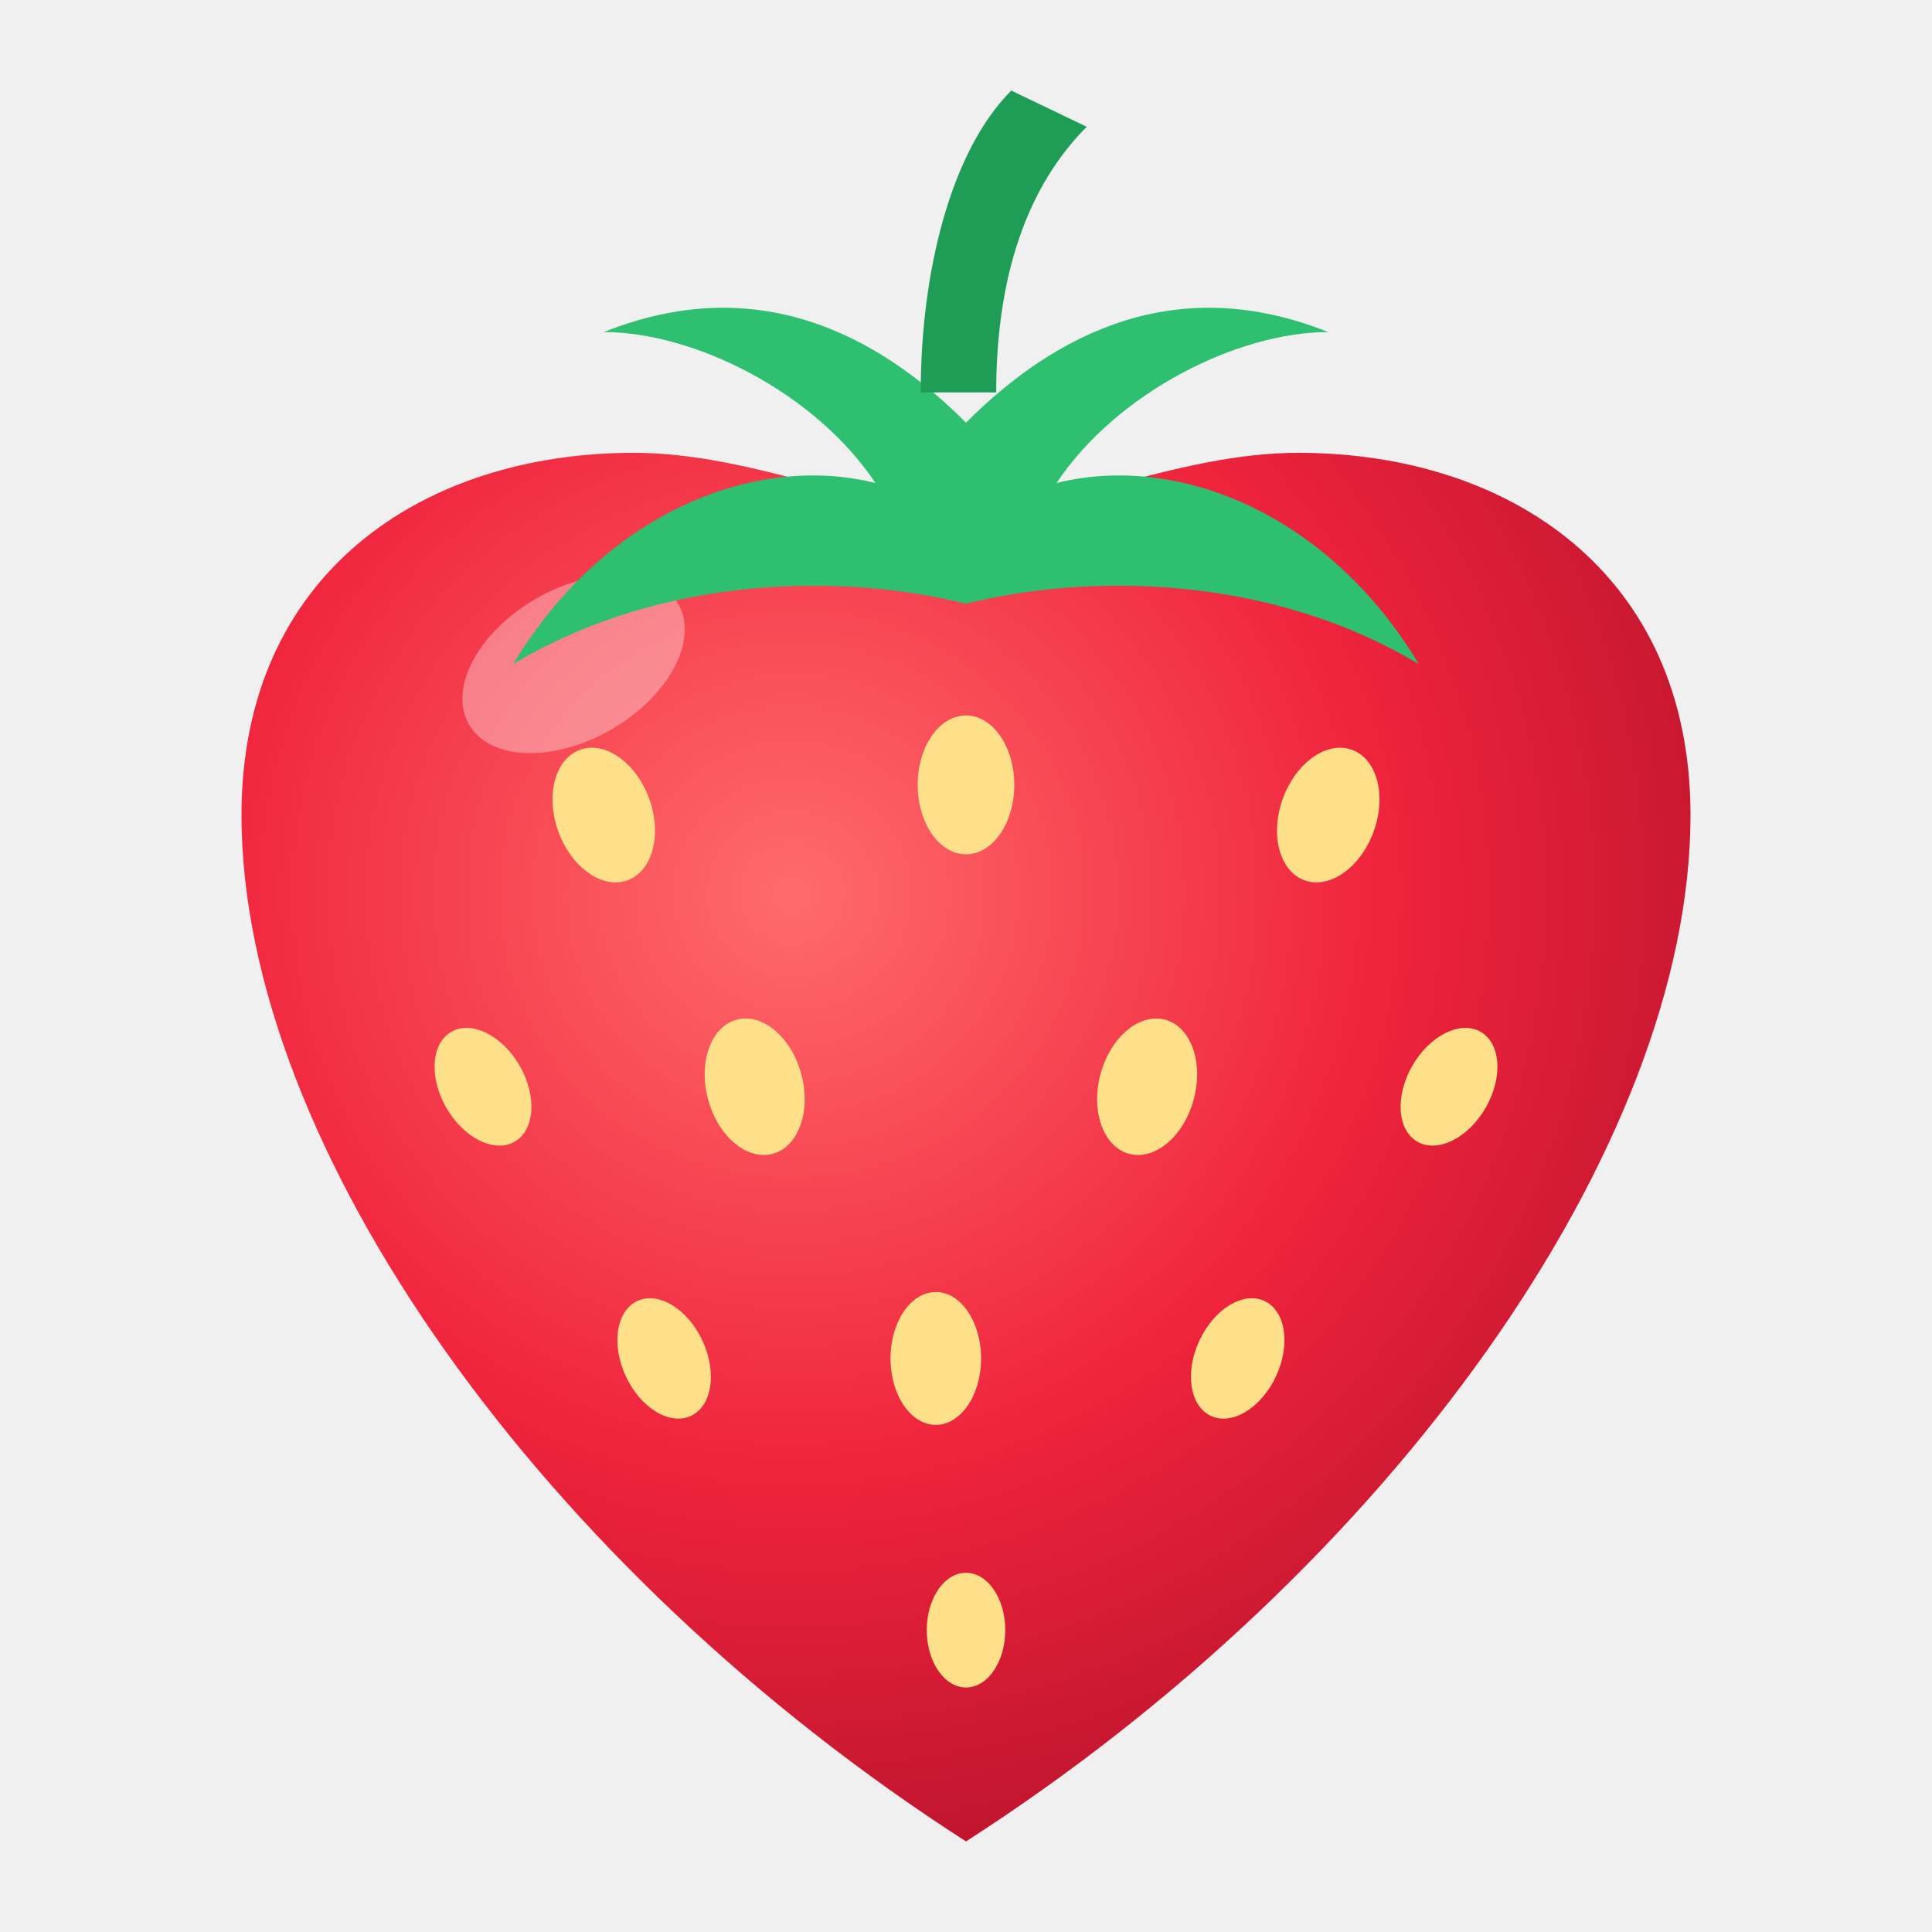
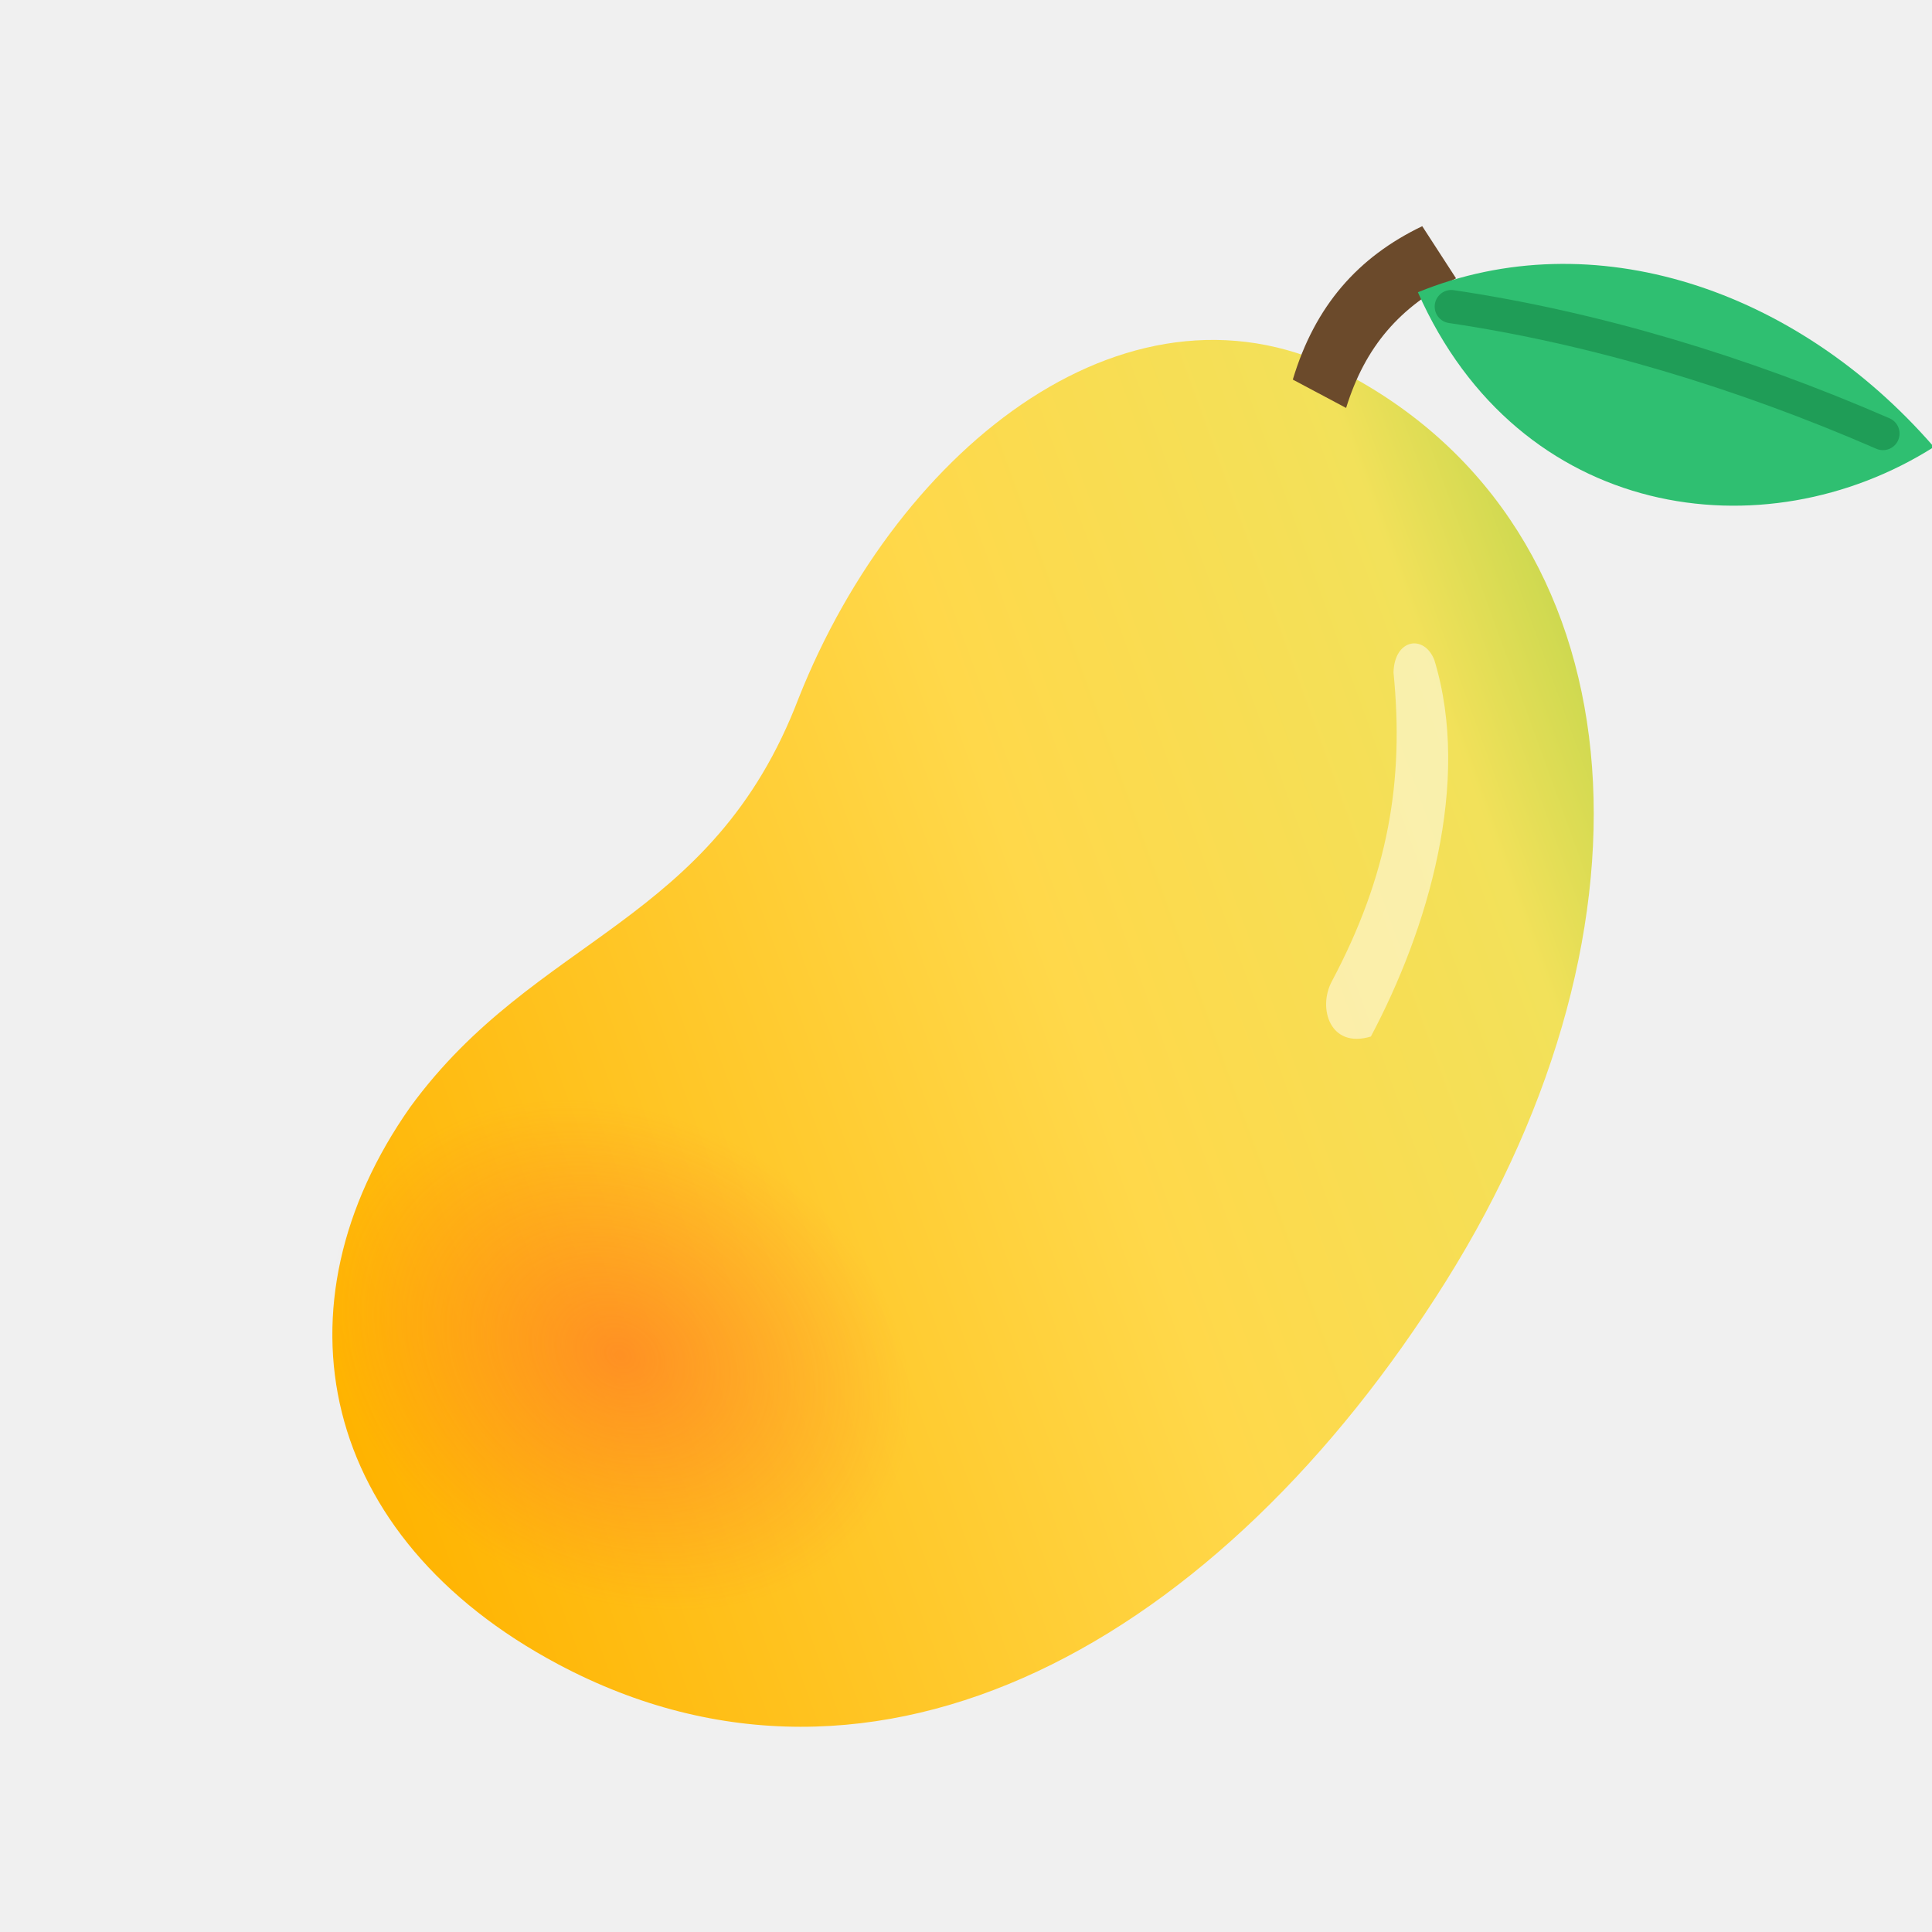
<svg xmlns="http://www.w3.org/2000/svg" viewBox="0 0 64 64">
  <defs>
-     <radialGradient id="berry" cx="38%" cy="32%" r="75%">
-       <stop offset="0" stop-color="#ff6b6b" />
-       <stop offset="0.55" stop-color="#ef233c" />
-       <stop offset="1" stop-color="#b5122b" />
+     <linearGradient id="mango" x1="0.2" y1="1" x2="0.8" y2="0">
+       <stop offset="0" stop-color="#ffb300" />
+       <stop offset="0.55" stop-color="#ffd84a" />
+       <stop offset="0.85" stop-color="#f2e15a" />
+       <stop offset="1" stop-color="#b9d44a" />
+     </linearGradient>
+     <radialGradient id="blush" cx="0.5" cy="0.5" r="0.5">
+       <stop offset="0" stop-color="#ff6a2b" stop-opacity="0.55" />
+       <stop offset="1" stop-color="#ff6a2b" stop-opacity="0" />
    </radialGradient>
  </defs>
-   <path fill="url(#berry)" d="M32 61C18 52 8 38 8 27c0-8 6-12 13-12 4 0 8 2 11 2s7-2 11-2c7 0 13 4 13 12 0 11-10 25-24 34z" />
-   <g fill="#ffe08a">
-     <ellipse cx="20" cy="27" rx="1.6" ry="2.3" transform="rotate(-20 20 27)" />
-     <ellipse cx="32" cy="26" rx="1.6" ry="2.3" />
-     <ellipse cx="44" cy="27" rx="1.6" ry="2.3" transform="rotate(20 44 27)" />
-     <ellipse cx="25" cy="36" rx="1.6" ry="2.3" transform="rotate(-15 25 36)" />
-     <ellipse cx="38" cy="36" rx="1.6" ry="2.3" transform="rotate(15 38 36)" />
-     <ellipse cx="16" cy="36" rx="1.4" ry="2.1" transform="rotate(-30 16 36)" />
-     <ellipse cx="48" cy="36" rx="1.4" ry="2.1" transform="rotate(30 48 36)" />
-     <ellipse cx="31" cy="45" rx="1.5" ry="2.2" />
-     <ellipse cx="22" cy="45" rx="1.4" ry="2.1" transform="rotate(-25 22 45)" />
-     <ellipse cx="41" cy="45" rx="1.4" ry="2.1" transform="rotate(25 41 45)" />
-     <ellipse cx="32" cy="54" rx="1.3" ry="1.9" />
+   <g transform="rotate(28 32 34)">
+     <path fill="url(#mango)" d="M33 9c11 0 18 11 17 25-1 14-8 25-20 25-9 0-14-6-13-14 1-7 6-10 5-18-1-9 3-18 11-18z" />
+     <ellipse cx="27" cy="49" rx="10" ry="8" fill="url(#blush)" />
+     <path fill="#fff" opacity="0.5" d="M40 16c3 3 4 8 4 12-1 1-2 0-2-1 0-4-1-7-3-10-.5-1 .3-1.6 1-1z" />
+     <path fill="#6b4a2b" d="M31.5 10c-.5-2.5 0-4.6 1.4-6.5l1.8 1c-1.2 1.7-1.6 3.4-1.2 5.5z" />
+     <path fill="#2fbf71" d="M33.8 5.5c4-4.8 11-6 17.5-3.5-3.3 5.8-11 8.6-17.5 3.5z" />
+     <path fill="none" stroke="#1f9d57" stroke-width="1.1" stroke-linecap="round" d="M35 5.4c4.5-1.6 9.5-2.6 14.6-3" />
  </g>
-   <ellipse cx="19" cy="22" rx="4" ry="2.5" fill="#fff" opacity="0.35" transform="rotate(-30 19 22)" />
-   <path fill="#2fbf71" d="M32 20c-4-1-10-1-15 2 3-5 8-7 12-6-2-3-6-5-9-5 5-2 9 0 12 3 3-3 7-5 12-3-3 0-7 2-9 5 4-1 9 1 12 6-5-3-11-3-15-2z" />
-   <path fill="#1f9d57" d="M30.5 13c0-4 1-8 3-10l2.5 1.2c-2 2-3 5-3 8.8z" />
</svg>
